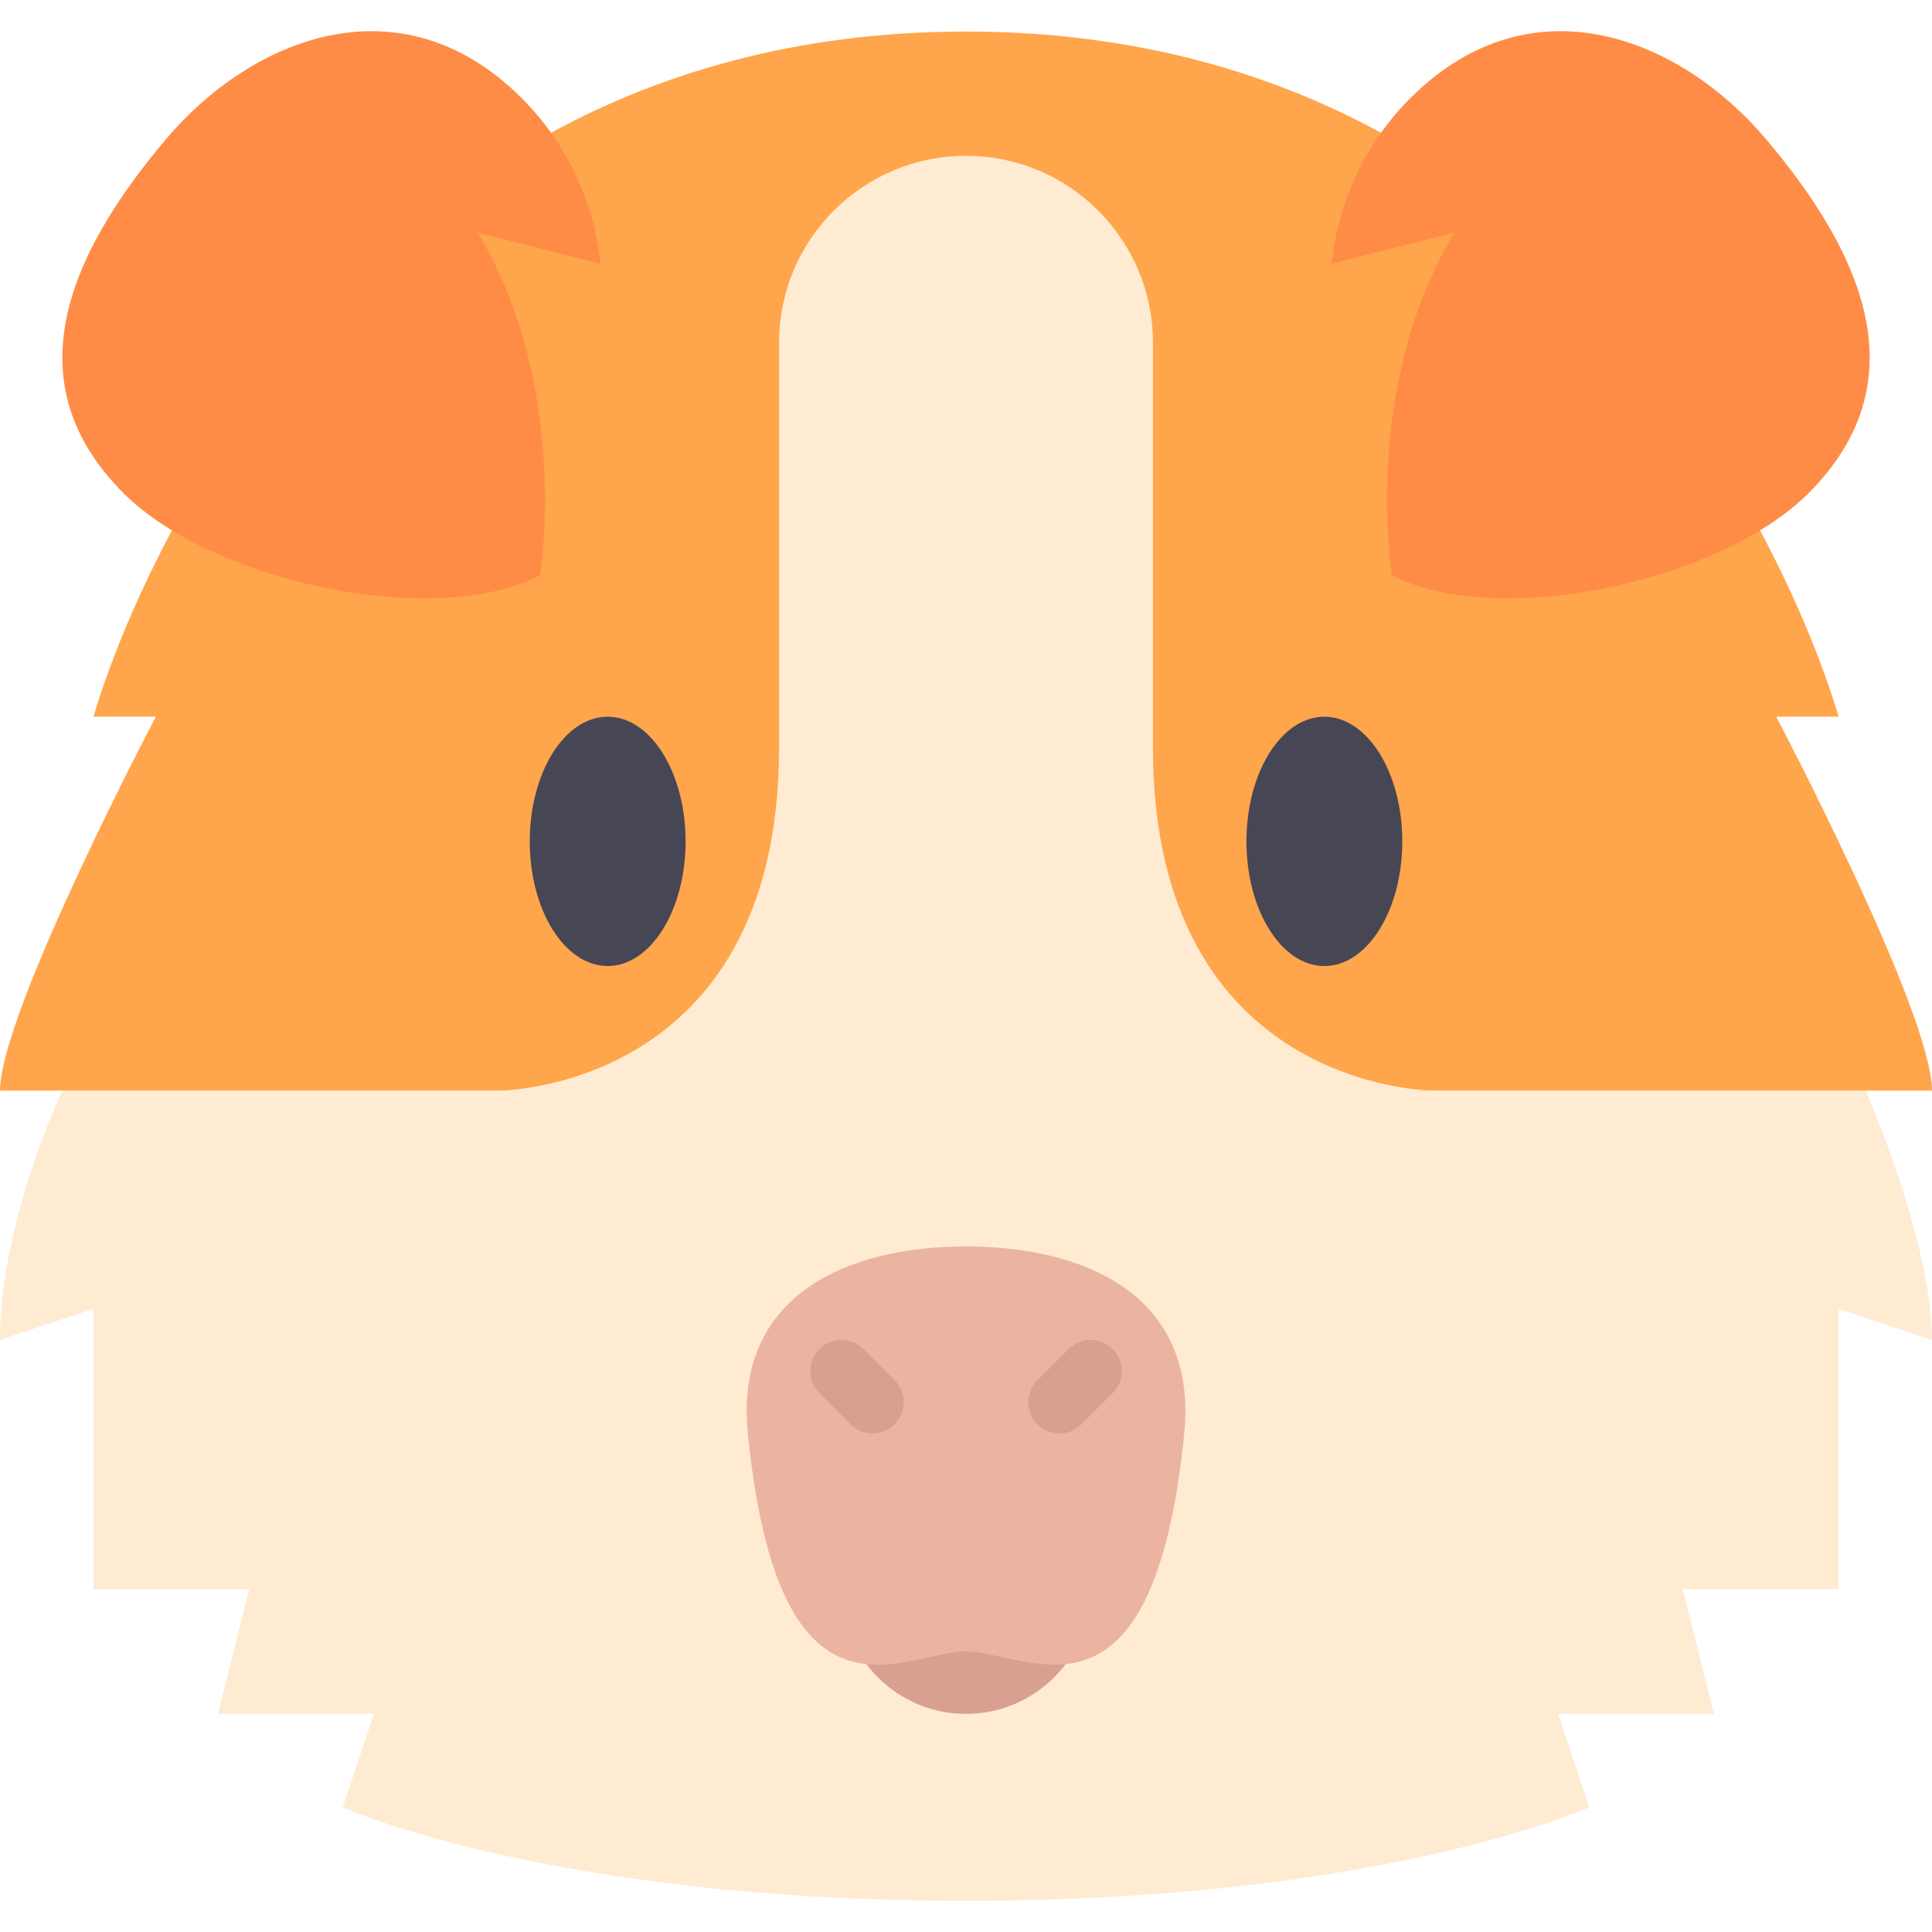
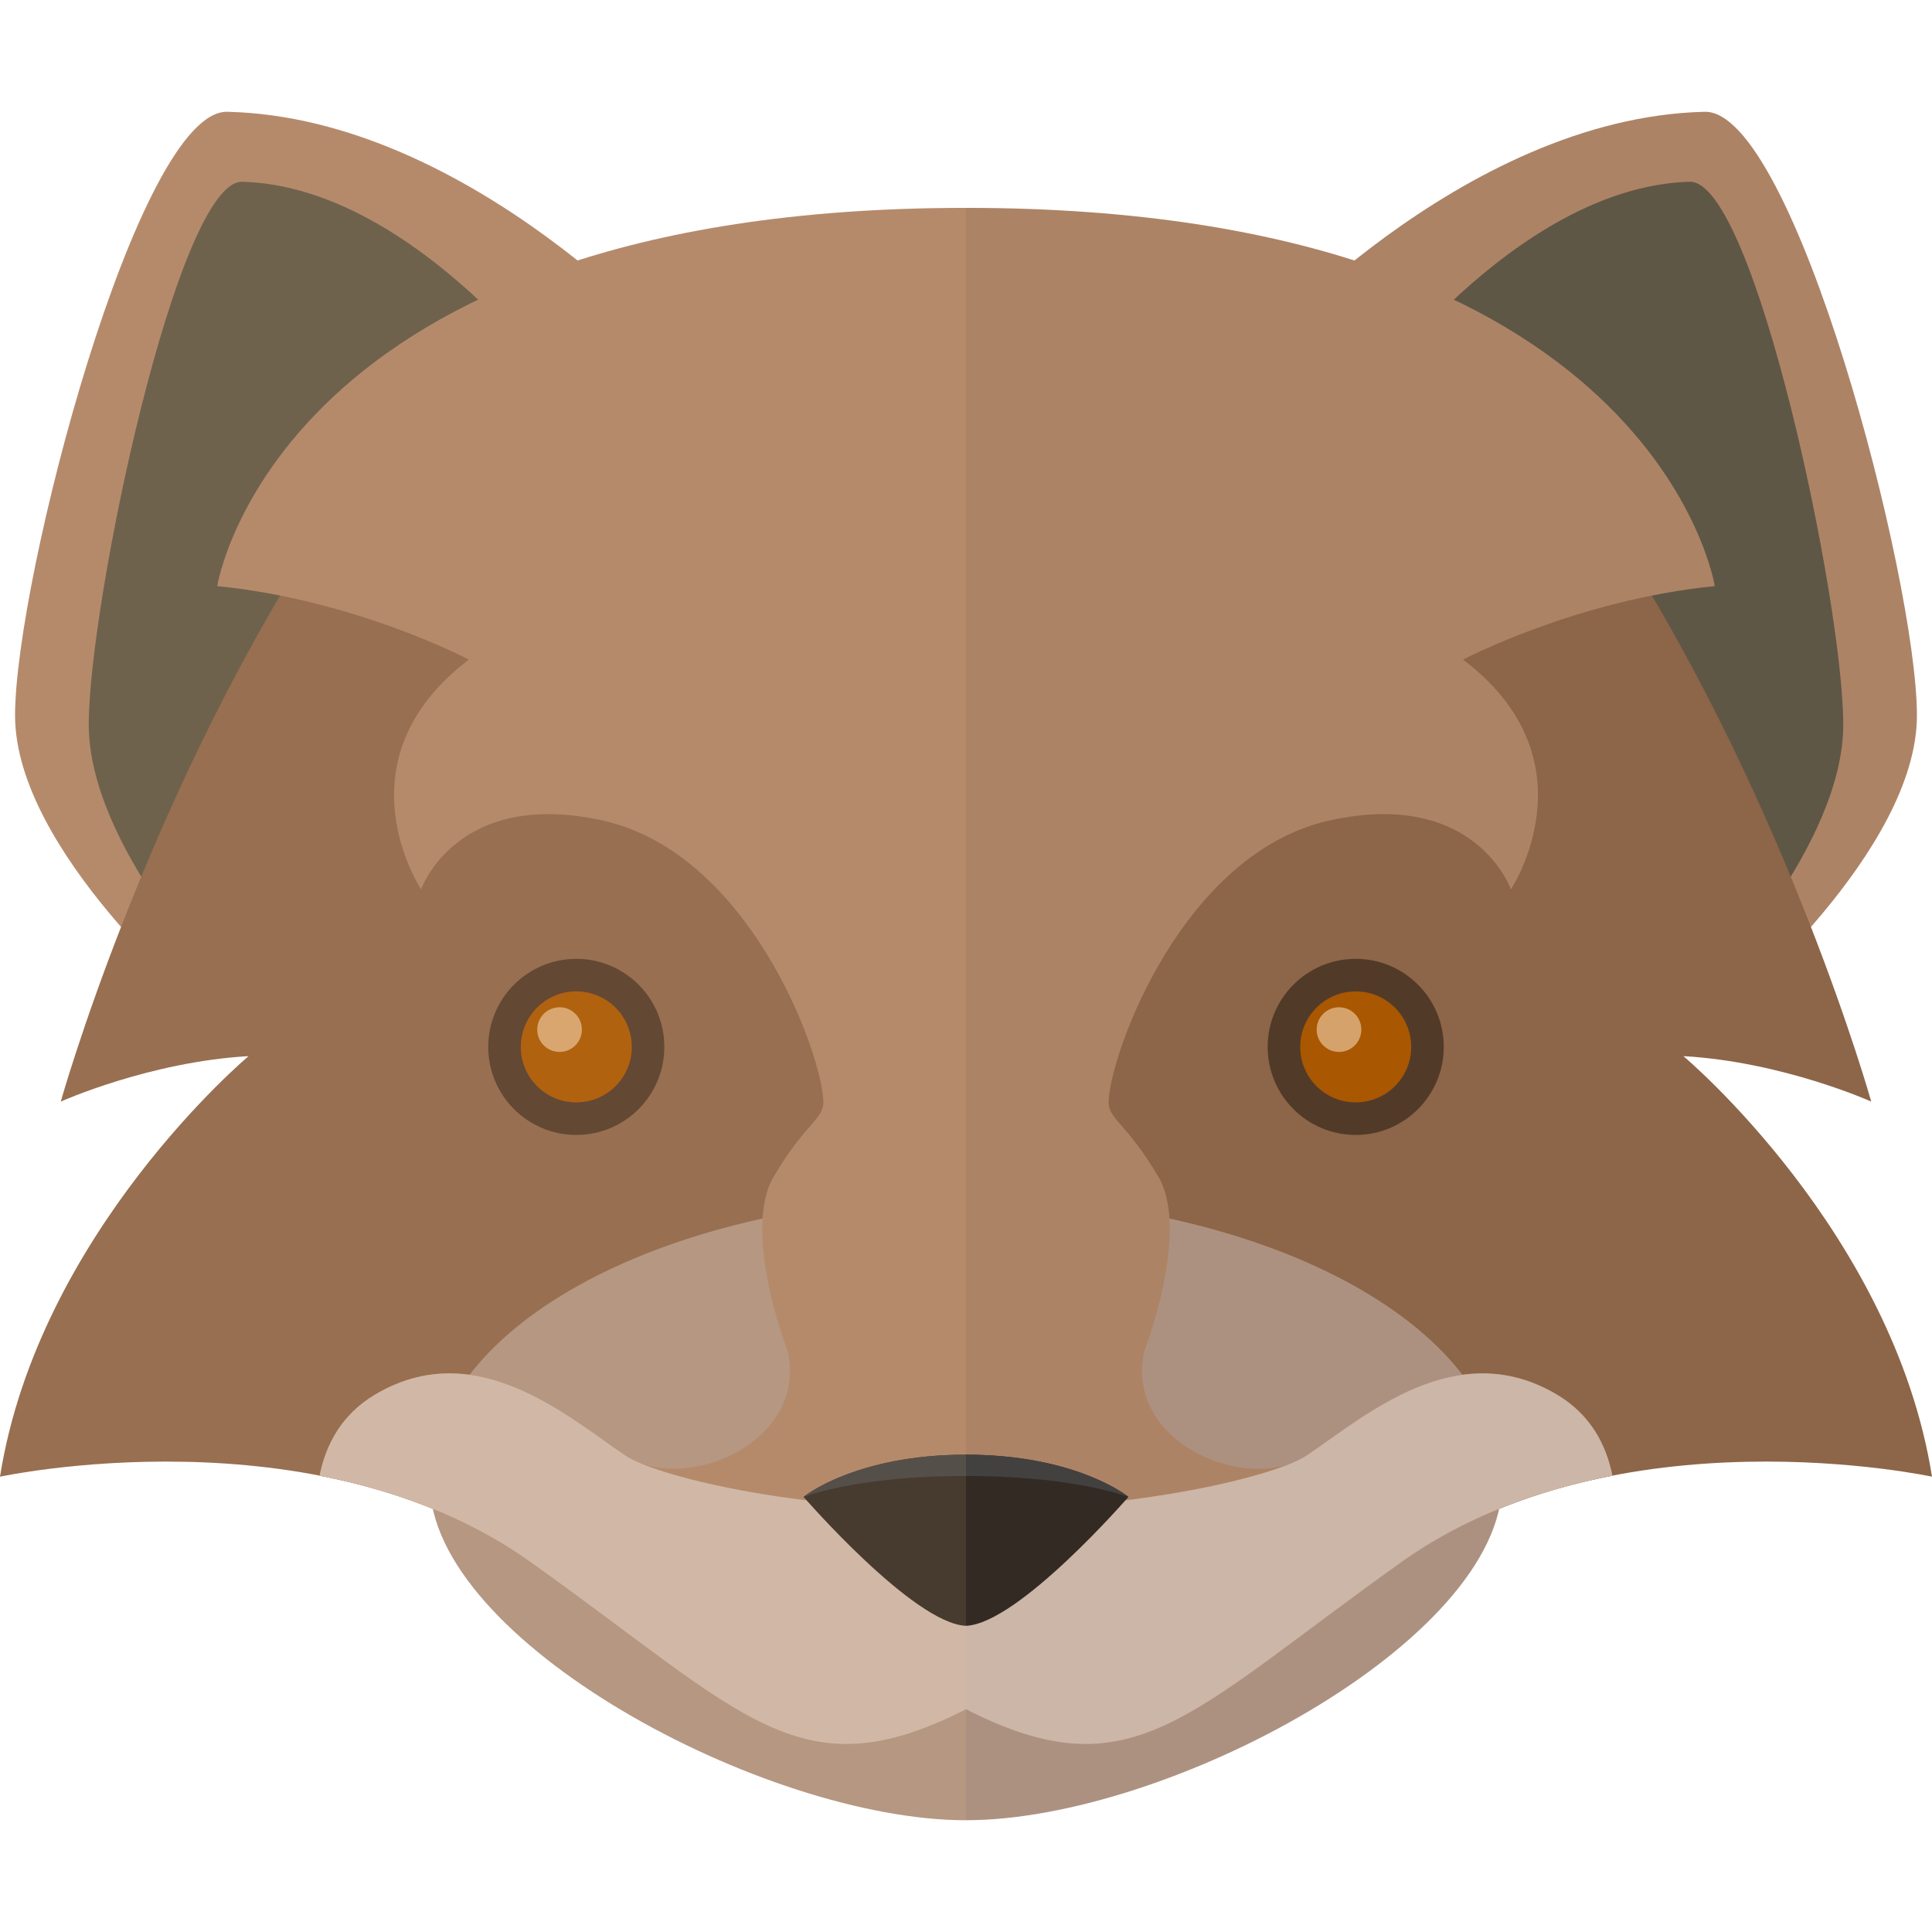
- <svg xmlns="http://www.w3.org/2000/svg" height="800px" width="800px" version="1.1" id="Layer_1" viewBox="0 0 512 512" xml:space="preserve">
-   <path style="fill:#FFA54B;" d="M470.723,189.937h16.516c0,0-49.561-181.577-231.233-181.578  C74.334,8.36,24.774,189.937,24.774,189.937h16.516c0,0-41.277,78.45-41.277,99.094h16.516h478.956H512  C512,268.387,470.723,189.937,470.723,189.937z" />
-   <path style="fill:#FFEBD2;" d="M412.893,454.186h41.289l-8.258-33.031h41.289v-74.321l24.774,8.258  c0-20.19-10.172-48.387-17.482-66.06H379.874c0,0-74.321,0-74.321-90.837V90.843c0-27.365-22.183-49.547-49.547-49.547  s-49.547,22.183-49.547,49.547v107.352c0,90.837-74.321,90.837-74.321,90.837H16.528c0,0-16.528,34.58-16.528,66.063l24.774-8.258  v74.321h41.289l-8.258,33.031h41.289l-8.258,24.774c0,0,54.708,24.774,165.157,24.774c110.449-0.002,165.157-24.776,165.157-24.776  L412.893,454.186z" />
-   <circle style="fill:#D7A091;" cx="256.004" cy="421.161" r="33.031" />
-   <path style="fill:#EBB4A0;" d="M256.019,330.321c-0.004,0-0.008,0-0.008,0s-0.012,0-0.017,0c-31.932,0-61.459,13.244-57.817,49.547  c8.283,82.579,41.314,57.805,57.817,57.805c0.004,0,0.008,0,0.008,0s0.012,0,0.017,0c16.503,0,49.535,24.774,57.817-57.805  C317.478,343.564,287.951,330.321,256.019,330.321z" />
-   <path style="fill:#FF8C46;" d="M159.158,69.893c-1.799-16.181-8.804-31.984-21.31-44.291C105.939-5.8,66.714,10.028,44.005,36.866  C17.492,68.2,3.718,101.683,32.741,130.708c23.447,23.447,82.4,36.206,110.37,21.768c0,0,8.258-49.547-16.516-90.837L159.158,69.893  z" />
+ <svg xmlns="http://www.w3.org/2000/svg" height="800px" width="800px" version="1.1" id="Capa_1" viewBox="0 0 141.004 141.004" xml:space="preserve">
  <g>
-     <path style="fill:#D7A091;" d="M231.233,379.868c-2.113,0-4.226-0.806-5.838-2.42l-8.258-8.258c-3.226-3.226-3.226-8.452,0-11.678   c3.226-3.226,8.451-3.226,11.677,0l8.258,8.258c3.226,3.226,3.226,8.452,0,11.678C235.459,379.061,233.346,379.868,231.233,379.868   z" />
-     <path style="fill:#D7A091;" d="M280.78,379.868c2.113,0,4.226-0.806,5.838-2.42l8.258-8.258c3.226-3.226,3.226-8.452,0-11.678   c-3.226-3.226-8.451-3.226-11.677,0l-8.258,8.258c-3.226,3.226-3.226,8.452,0,11.678   C276.554,379.061,278.667,379.868,280.78,379.868z" />
+     <g>
+       <g>
+         <g>
+           <path style="fill:#AD8366;" d="M91.254,26.044c0,0,15.344-17.467,33.158-17.885c6.523-0.153,15.492,34.146,15.492,44.058      c0,9.911-13.809,21.491-13.809,21.491L91.254,26.044z" />
+           <path style="fill:#5F5745;" d="M99.317,29.497c0,0,11.105-15.86,23.999-16.233c4.721-0.137,11.212,30.758,11.212,39.612      s-9.994,19.196-9.994,19.196L99.317,29.497z" />
+         </g>
+         <g>
+           <path style="fill:#AD8366;" d="M49.751,26.044c0,0-15.345-17.467-33.159-17.885C10.069,8.006,1.1,42.305,1.1,52.217      c0,9.911,13.81,21.491,13.81,21.491L49.751,26.044z" />
+           <path style="fill:#5F5745;" d="M41.688,29.497c0,0-11.106-15.86-23.999-16.233C12.967,13.127,6.476,44.022,6.476,52.875      s9.994,19.196,9.994,19.196L41.688,29.497z" />
+         </g>
+       </g>
+       <path style="fill:#8D6548;" d="M122.86,77.079c7.258,0.415,13.709,3.318,13.709,3.318s-6.049-21.569-18.547-41.064    C105.524,19.838,86.63,17.396,70.502,17.396c-16.127,0-35.021,2.443-47.52,21.938C10.483,58.828,4.436,80.397,4.436,80.397    s6.451-2.903,13.708-3.318c0,0-15.32,12.858-18.143,30.694c0,0,22.981-4.978,38.705,6.222    c15.725,11.199,19.644,16.944,31.796,10.754c12.151,6.19,16.071,0.445,31.796-10.754c15.725-11.199,38.706-6.222,38.706-6.222    C138.182,89.938,122.86,77.079,122.86,77.079z" />
+       <path style="fill:#AD9180;" d="M109.631,108.217c0,11.508-24.387,24.629-39.129,24.629s-39.128-13.121-39.128-24.629    S48.893,87.38,70.502,87.38C92.112,87.38,109.631,96.709,109.631,108.217z" />
+       <path style="fill:#AD8366;" d="M30.734,64.909c0,0,2.571-7.378,13.225-5.03c10.654,2.348,15.95,16.769,16.134,20.458    c0.067,1.351-1.228,1.493-3.615,5.518c-2.388,4.024,1.016,12.783,1.016,12.783c1.47,6.708-7.621,10.444-11.846,7.594    c-4.225-2.851-10.923-8.813-18.27-4.452c-2.442,1.448-3.596,3.642-4.054,5.923c5.234,1.015,10.638,2.914,15.382,6.293    c15.725,11.199,19.644,16.944,31.796,10.754c12.151,6.19,16.071,0.445,31.796-10.754c4.744-3.379,10.147-5.278,15.383-6.293    c-0.458-2.281-1.612-4.475-4.054-5.923c-7.348-4.36-14.046,1.602-18.27,4.452c-4.225,2.851-13.316-0.886-11.846-7.594    c0,0,3.403-8.759,1.016-12.783c-2.388-4.024-3.682-4.167-3.614-5.518c0.184-3.689,5.478-18.11,16.133-20.458    c10.653-2.348,13.226,5.03,13.226,5.03s6.245-9.39-3.49-16.769c0,0,8.266-4.359,18.368-5.365c0,0-4.316-27.604-54.647-27.604    S15.856,42.775,15.856,42.775c10.102,1.006,18.368,5.365,18.368,5.365C24.488,55.52,30.734,64.909,30.734,64.909z" />
+       <path style="fill:#CCB6A7;" d="M113.627,101.779c-7.348-4.36-14.046,1.602-18.27,4.452c-2.091,1.411-11.949,3.975-24.855,3.975    c-12.904,0-22.72-2.534-24.854-3.975c-4.225-2.851-10.923-8.813-18.27-4.452c-2.442,1.448-3.596,3.642-4.054,5.923    c5.234,1.015,10.638,2.914,15.382,6.293c15.725,11.199,19.644,16.944,31.796,10.754c12.151,6.19,16.071,0.445,31.796-10.754    c4.744-3.379,10.147-5.278,15.383-6.293C117.223,105.421,116.068,103.228,113.627,101.779z" />
+       <g>
+         <g>
+           <circle style="fill:#523A29;" cx="98.945" cy="76.406" r="6.426" />
+           <circle style="fill:#A95700;" cx="98.945" cy="76.406" r="4.05" />
+           <circle style="fill:#D6A26C;" cx="97.725" cy="75.144" r="1.631" />
+         </g>
+         <g>
+           <circle style="fill:#523A29;" cx="42.06" cy="76.406" r="6.426" />
+           <circle style="fill:#A95700;" cx="42.06" cy="76.406" r="4.051" />
+           <circle style="fill:#D6A26C;" cx="40.839" cy="75.144" r="1.63" />
+         </g>
+       </g>
+       <g>
+         <g>
+           <path style="fill:#332A24;" d="M70.502,106.167c-8.097,0-11.855,3.08-11.855,3.08s8.018,9.249,11.855,9.411      c3.838-0.162,11.856-9.411,11.856-9.411S78.599,106.167,70.502,106.167z" />
+           <path style="fill:#424140;" d="M76.45,106.79c-1.63-0.365-3.607-0.623-5.948-0.623c-8.097,0-11.855,3.08-11.855,3.08      l0.003,0.004c1.064-0.376,4.893-1.529,11.853-1.529c6.961,0,10.788,1.153,11.853,1.529c0.001-0.001,0.004-0.004,0.004-0.004      S80.458,107.691,76.45,106.79" />
+         </g>
+       </g>
+     </g>
+     <path style="opacity:0.1;fill:#FFCE99;" d="M70.502,15.171c-11.801,0-21.071,1.517-28.351,3.841   c-6.166-4.905-15.465-10.616-25.56-10.853C10.069,8.006,1.1,42.305,1.1,52.217c0,5.355,4.031,11.195,7.737,15.435   C5.89,75.219,4.436,80.397,4.436,80.397s6.451-2.903,13.708-3.318c0,0-15.32,12.858-18.144,30.694c0,0,11.209-2.421,23.325-0.071   c0.628,0.122,1.259,0.258,1.89,0.406c0.048,0.011,0.095,0.021,0.142,0.033c0.616,0.146,1.233,0.307,1.85,0.48   c0.029,0.008,0.059,0.016,0.087,0.023c1.287,0.366,2.571,0.795,3.842,1.293c0.094,0.036,0.185,0.077,0.278,0.114   c0.063,0.025,0.126,0.056,0.19,0.081c2.444,10.999,24.971,22.712,38.899,22.712V15.171z" />
  </g>
-   <g>
-     <ellipse style="fill:#464655;" cx="161.039" cy="222.973" rx="20.645" ry="33.031" />
-     <ellipse style="fill:#464655;" cx="350.97" cy="222.973" rx="20.645" ry="33.031" />
-   </g>
-   <path style="fill:#FF8C46;" d="M352.854,69.893c1.799-16.181,8.804-31.984,21.31-44.291c31.908-31.403,71.133-15.574,93.842,11.264  c26.514,31.334,40.287,64.818,11.264,93.842c-23.447,23.447-82.4,36.206-110.371,21.768c0,0-8.258-49.547,16.516-90.837  L352.854,69.893z" />
</svg>
